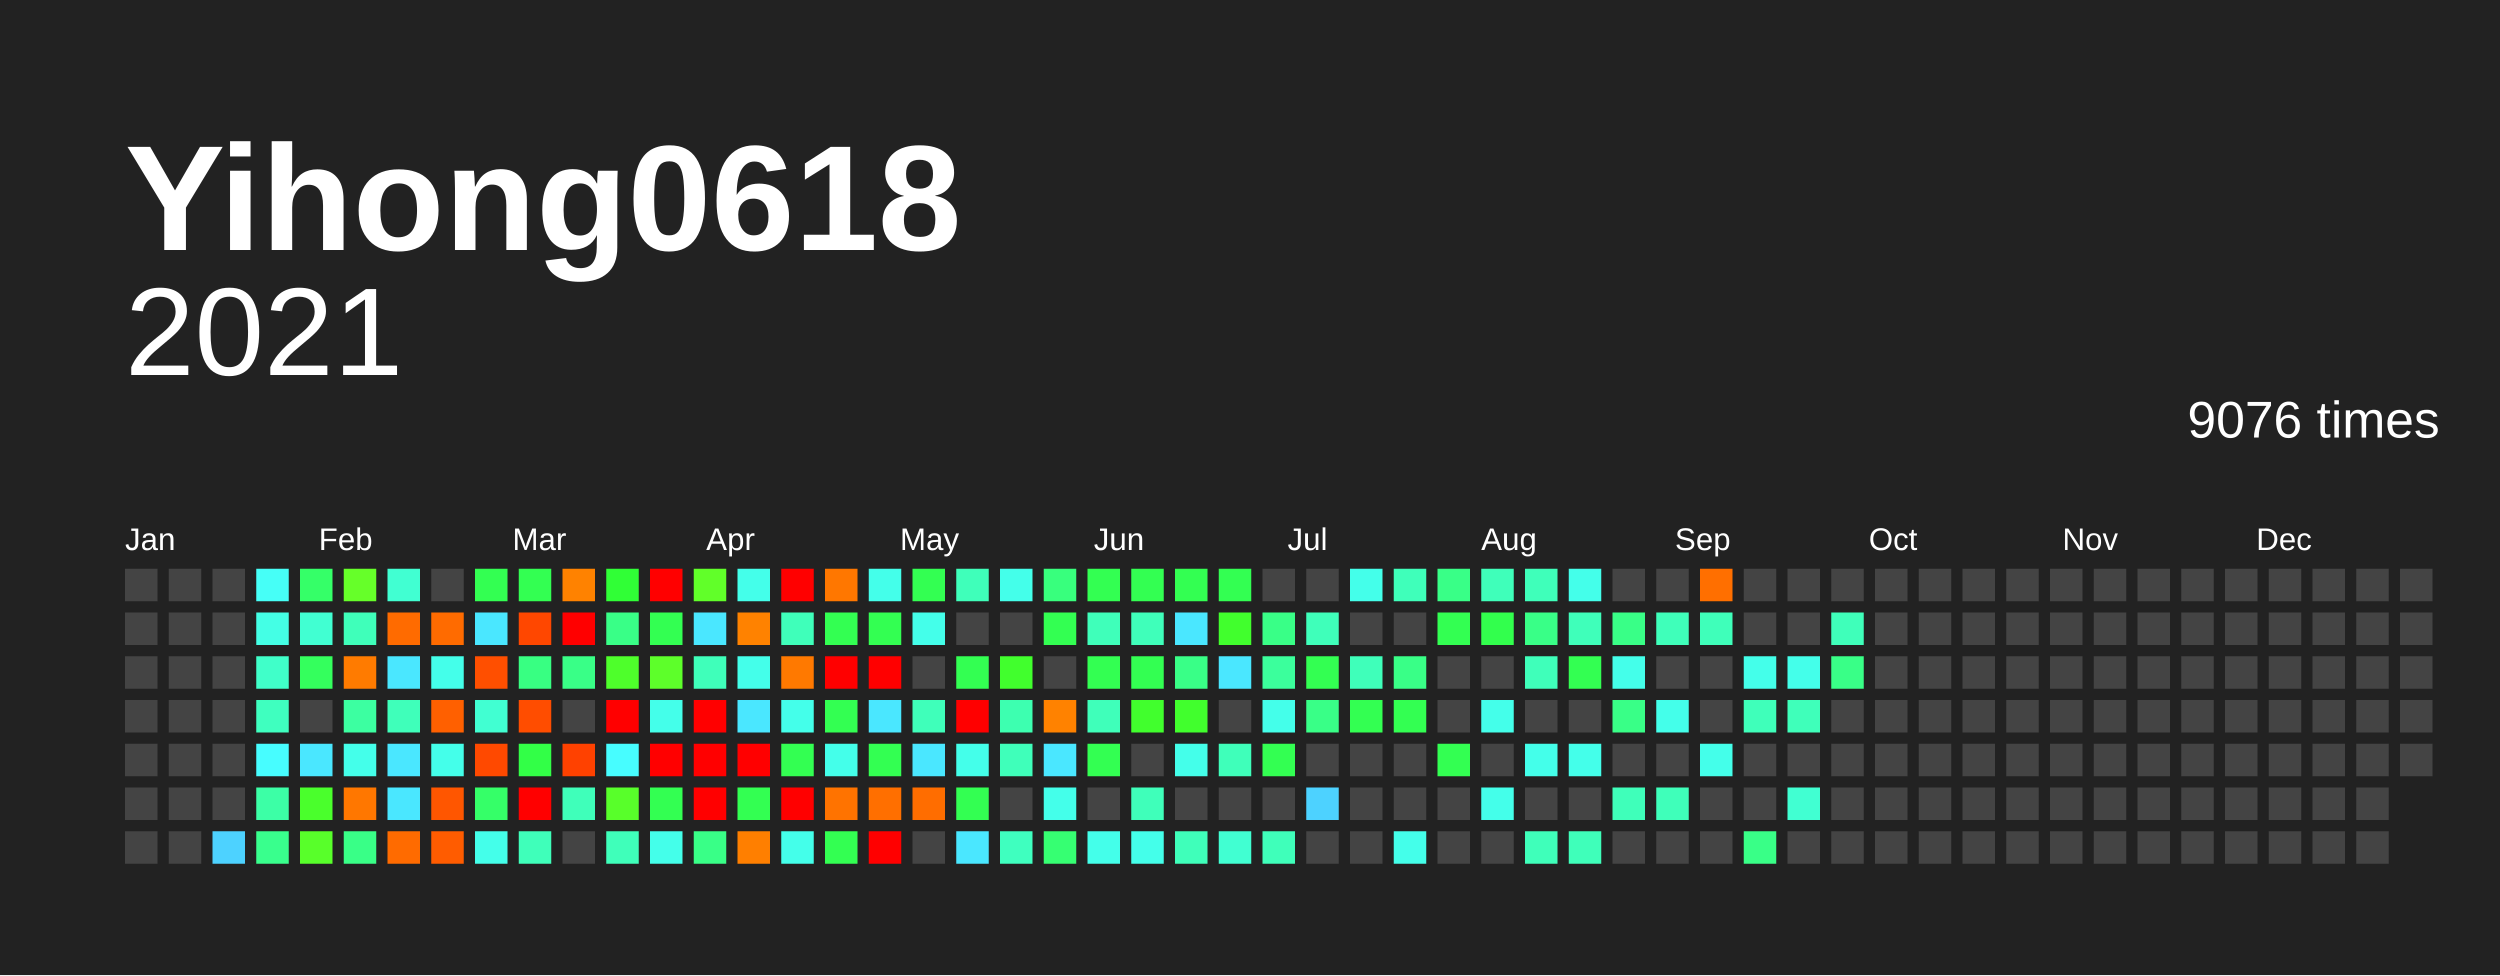
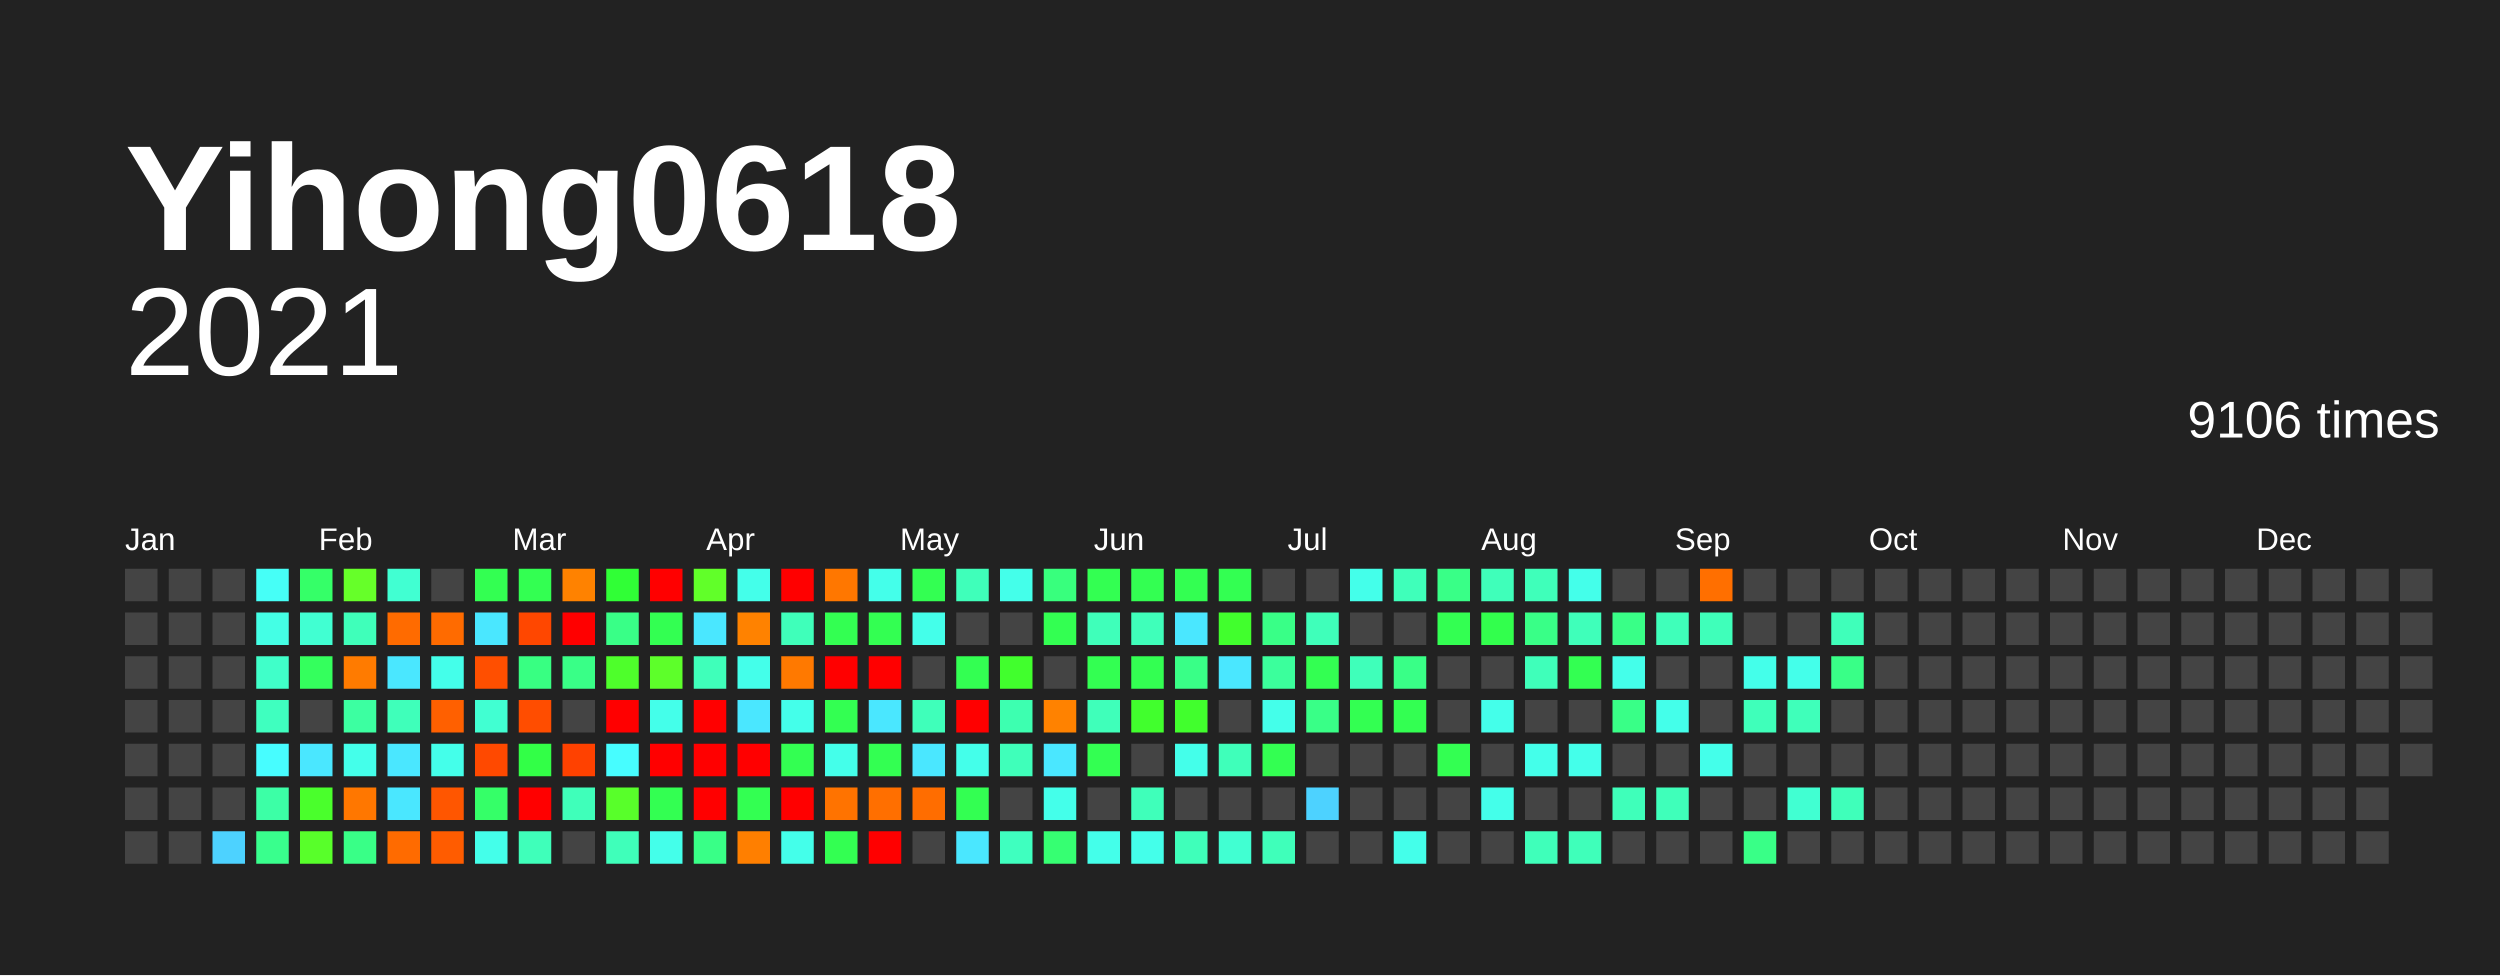
<svg xmlns="http://www.w3.org/2000/svg" baseProfile="full" height="78mm" version="1.1" viewBox="0,0,200,78" width="200mm">
  <defs />
  <rect fill="#222222" height="78" width="200" x="0" y="0" />
  <text fill="#FFFFFF" style="font-size:12px; font-family:Arial; font-weight:bold;" x="10" y="20">Yihong0618</text>
  <text alignment-baseline="hanging" fill="#FFFFFF" style="font-size:10.0px; font-family:Arial;" x="10" y="30">2021</text>
-   <text alignment-baseline="hanging" fill="#FFFFFF" style="font-size:4.125px; font-family:Arial;" x="175" y="35">9076 times</text>
+   <text alignment-baseline="hanging" fill="#FFFFFF" style="font-size:4.125px; font-family:Arial;" x="175" y="35">9106 times</text>
  <text fill="#FFFFFF" style="font-size:2.5px; font-family:Arial" x="10.0" y="44">Jan</text>
  <text fill="#FFFFFF" style="font-size:2.5px; font-family:Arial" x="25.5" y="44">Feb</text>
  <text fill="#FFFFFF" style="font-size:2.5px; font-family:Arial" x="41.0" y="44">Mar</text>
  <text fill="#FFFFFF" style="font-size:2.5px; font-family:Arial" x="56.5" y="44">Apr</text>
  <text fill="#FFFFFF" style="font-size:2.5px; font-family:Arial" x="72.0" y="44">May</text>
  <text fill="#FFFFFF" style="font-size:2.5px; font-family:Arial" x="87.5" y="44">Jun</text>
  <text fill="#FFFFFF" style="font-size:2.5px; font-family:Arial" x="103.0" y="44">Jul</text>
  <text fill="#FFFFFF" style="font-size:2.5px; font-family:Arial" x="118.5" y="44">Aug</text>
  <text fill="#FFFFFF" style="font-size:2.5px; font-family:Arial" x="134.0" y="44">Sep</text>
  <text fill="#FFFFFF" style="font-size:2.5px; font-family:Arial" x="149.5" y="44">Oct</text>
  <text fill="#FFFFFF" style="font-size:2.5px; font-family:Arial" x="165.0" y="44">Nov</text>
  <text fill="#FFFFFF" style="font-size:2.5px; font-family:Arial" x="180.5" y="44">Dec</text>
  <rect fill="#444444" height="2.6" width="2.6" x="10.0" y="45.5" />
  <rect fill="#444444" height="2.6" width="2.6" x="10.0" y="49.0" />
  <rect fill="#444444" height="2.6" width="2.6" x="10.0" y="52.5" />
  <rect fill="#444444" height="2.6" width="2.6" x="10.0" y="56.0" />
  <rect fill="#444444" height="2.6" width="2.6" x="10.0" y="59.5" />
  <rect fill="#444444" height="2.6" width="2.6" x="10.0" y="63.0" />
  <rect fill="#444444" height="2.6" width="2.6" x="10.0" y="66.5" />
  <rect fill="#444444" height="2.6" width="2.6" x="13.5" y="45.5" />
  <rect fill="#444444" height="2.6" width="2.6" x="13.5" y="49.0" />
  <rect fill="#444444" height="2.6" width="2.6" x="13.5" y="52.5" />
  <rect fill="#444444" height="2.6" width="2.6" x="13.5" y="56.0" />
  <rect fill="#444444" height="2.6" width="2.6" x="13.5" y="59.5" />
  <rect fill="#444444" height="2.6" width="2.6" x="13.5" y="63.0" />
  <rect fill="#444444" height="2.6" width="2.6" x="13.5" y="66.5" />
  <rect fill="#444444" height="2.6" width="2.6" x="17.0" y="45.5" />
  <rect fill="#444444" height="2.6" width="2.6" x="17.0" y="49.0" />
  <rect fill="#444444" height="2.6" width="2.6" x="17.0" y="52.5" />
  <rect fill="#444444" height="2.6" width="2.6" x="17.0" y="56.0" />
  <rect fill="#444444" height="2.6" width="2.6" x="17.0" y="59.5" />
  <rect fill="#444444" height="2.6" width="2.6" x="17.0" y="63.0" />
  <rect fill="#4dd2ff" height="2.6" width="2.6" x="17.0" y="66.5" />
  <rect fill="#46fff7" height="2.6" width="2.6" x="20.5" y="45.5" />
  <rect fill="#44ffe5" height="2.6" width="2.6" x="20.5" y="49.0" />
  <rect fill="#40ffc9" height="2.6" width="2.6" x="20.5" y="52.5" />
  <rect fill="#3fffbf" height="2.6" width="2.6" x="20.5" y="56.0" />
  <rect fill="#47fdff" height="2.6" width="2.6" x="20.5" y="59.5" />
  <rect fill="#3cffa6" height="2.6" width="2.6" x="20.5" y="63.0" />
  <rect fill="#39ff8d" height="2.6" width="2.6" x="20.5" y="66.5" />
  <rect fill="#35ff68" height="2.6" width="2.6" x="24.0" y="45.5" />
  <rect fill="#41ffd2" height="2.6" width="2.6" x="24.0" y="49.0" />
  <rect fill="#34ff5d" height="2.6" width="2.6" x="24.0" y="52.5" />
  <rect fill="#444444" height="2.6" width="2.6" x="24.0" y="56.0" />
  <rect fill="#4ae7ff" height="2.6" width="2.6" x="24.0" y="59.5" />
  <rect fill="#4aff2c" height="2.6" width="2.6" x="24.0" y="63.0" />
  <rect fill="#58ff2a" height="2.6" width="2.6" x="24.0" y="66.5" />
  <rect fill="#66ff29" height="2.6" width="2.6" x="27.5" y="45.5" />
  <rect fill="#3fffba" height="2.6" width="2.6" x="27.5" y="49.0" />
  <rect fill="#ff7b00" height="2.6" width="2.6" x="27.5" y="52.5" />
  <rect fill="#3cffa1" height="2.6" width="2.6" x="27.5" y="56.0" />
  <rect fill="#44ffea" height="2.6" width="2.6" x="27.5" y="59.5" />
  <rect fill="#ff7700" height="2.6" width="2.6" x="27.5" y="63.0" />
  <rect fill="#39ff87" height="2.6" width="2.6" x="27.5" y="66.5" />
  <rect fill="#41ffd2" height="2.6" width="2.6" x="31.0" y="45.5" />
  <rect fill="#ff6b00" height="2.6" width="2.6" x="31.0" y="49.0" />
  <rect fill="#4ae7ff" height="2.6" width="2.6" x="31.0" y="52.5" />
  <rect fill="#3fffba" height="2.6" width="2.6" x="31.0" y="56.0" />
  <rect fill="#4ae7ff" height="2.6" width="2.6" x="31.0" y="59.5" />
  <rect fill="#4ae7ff" height="2.6" width="2.6" x="31.0" y="63.0" />
  <rect fill="#ff6b00" height="2.6" width="2.6" x="31.0" y="66.5" />
  <rect fill="#444444" height="2.6" width="2.6" x="34.5" y="45.5" />
  <rect fill="#ff6b00" height="2.6" width="2.6" x="34.5" y="49.0" />
  <rect fill="#44ffea" height="2.6" width="2.6" x="34.5" y="52.5" />
  <rect fill="#ff6000" height="2.6" width="2.6" x="34.5" y="56.0" />
  <rect fill="#44ffea" height="2.6" width="2.6" x="34.5" y="59.5" />
  <rect fill="#ff5600" height="2.6" width="2.6" x="34.5" y="63.0" />
  <rect fill="#ff5c00" height="2.6" width="2.6" x="34.5" y="66.5" />
  <rect fill="#33ff52" height="2.6" width="2.6" x="38.0" y="45.5" />
  <rect fill="#4ae7ff" height="2.6" width="2.6" x="38.0" y="49.0" />
  <rect fill="#ff4f00" height="2.6" width="2.6" x="38.0" y="52.5" />
  <rect fill="#41ffd2" height="2.6" width="2.6" x="38.0" y="56.0" />
  <rect fill="#ff4900" height="2.6" width="2.6" x="38.0" y="59.5" />
  <rect fill="#35ff68" height="2.6" width="2.6" x="38.0" y="63.0" />
  <rect fill="#44ffea" height="2.6" width="2.6" x="38.0" y="66.5" />
  <rect fill="#33ff52" height="2.6" width="2.6" x="41.5" y="45.5" />
  <rect fill="#ff4700" height="2.6" width="2.6" x="41.5" y="49.0" />
  <rect fill="#38ff82" height="2.6" width="2.6" x="41.5" y="52.5" />
  <rect fill="#ff4d00" height="2.6" width="2.6" x="41.5" y="56.0" />
  <rect fill="#32ff47" height="2.6" width="2.6" x="41.5" y="59.5" />
  <rect fill="red" height="2.6" width="2.6" x="41.5" y="63.0" />
  <rect fill="#3fffba" height="2.6" width="2.6" x="41.5" y="66.5" />
  <rect fill="#ff8200" height="2.6" width="2.6" x="45.0" y="45.5" />
  <rect fill="red" height="2.6" width="2.6" x="45.0" y="49.0" />
  <rect fill="#39ff87" height="2.6" width="2.6" x="45.0" y="52.5" />
  <rect fill="#444444" height="2.6" width="2.6" x="45.0" y="56.0" />
  <rect fill="#ff4100" height="2.6" width="2.6" x="45.0" y="59.5" />
  <rect fill="#3fffba" height="2.6" width="2.6" x="45.0" y="63.0" />
  <rect fill="#444444" height="2.6" width="2.6" x="45.0" y="66.5" />
  <rect fill="#30ff36" height="2.6" width="2.6" x="48.5" y="45.5" />
  <rect fill="#39ff87" height="2.6" width="2.6" x="48.5" y="49.0" />
  <rect fill="#4eff2b" height="2.6" width="2.6" x="48.5" y="52.5" />
  <rect fill="red" height="2.6" width="2.6" x="48.5" y="56.0" />
  <rect fill="#47fdff" height="2.6" width="2.6" x="48.5" y="59.5" />
  <rect fill="#58ff2a" height="2.6" width="2.6" x="48.5" y="63.0" />
  <rect fill="#3fffba" height="2.6" width="2.6" x="48.5" y="66.5" />
  <rect fill="red" height="2.6" width="2.6" x="52.0" y="45.5" />
  <rect fill="#33ff52" height="2.6" width="2.6" x="52.0" y="49.0" />
  <rect fill="#5dff2a" height="2.6" width="2.6" x="52.0" y="52.5" />
  <rect fill="#44ffea" height="2.6" width="2.6" x="52.0" y="56.0" />
  <rect fill="red" height="2.6" width="2.6" x="52.0" y="59.5" />
  <rect fill="#33ff52" height="2.6" width="2.6" x="52.0" y="63.0" />
  <rect fill="#44ffea" height="2.6" width="2.6" x="52.0" y="66.5" />
  <rect fill="#61ff29" height="2.6" width="2.6" x="55.5" y="45.5" />
  <rect fill="#4ae7ff" height="2.6" width="2.6" x="55.5" y="49.0" />
  <rect fill="#3fffba" height="2.6" width="2.6" x="55.5" y="52.5" />
  <rect fill="red" height="2.6" width="2.6" x="55.5" y="56.0" />
  <rect fill="red" height="2.6" width="2.6" x="55.5" y="59.5" />
  <rect fill="red" height="2.6" width="2.6" x="55.5" y="63.0" />
  <rect fill="#39ff87" height="2.6" width="2.6" x="55.5" y="66.5" />
  <rect fill="#44ffea" height="2.6" width="2.6" x="59.0" y="45.5" />
  <rect fill="#ff8200" height="2.6" width="2.6" x="59.0" y="49.0" />
  <rect fill="#44ffea" height="2.6" width="2.6" x="59.0" y="52.5" />
  <rect fill="#4ae7ff" height="2.6" width="2.6" x="59.0" y="56.0" />
  <rect fill="red" height="2.6" width="2.6" x="59.0" y="59.5" />
  <rect fill="#33ff52" height="2.6" width="2.6" x="59.0" y="63.0" />
  <rect fill="#ff7f00" height="2.6" width="2.6" x="59.0" y="66.5" />
  <rect fill="red" height="2.6" width="2.6" x="62.5" y="45.5" />
  <rect fill="#3fffba" height="2.6" width="2.6" x="62.5" y="49.0" />
  <rect fill="#ff7900" height="2.6" width="2.6" x="62.5" y="52.5" />
  <rect fill="#44ffea" height="2.6" width="2.6" x="62.5" y="56.0" />
  <rect fill="#33ff52" height="2.6" width="2.6" x="62.5" y="59.5" />
  <rect fill="red" height="2.6" width="2.6" x="62.5" y="63.0" />
  <rect fill="#44ffea" height="2.6" width="2.6" x="62.5" y="66.5" />
  <rect fill="#ff7700" height="2.6" width="2.6" x="66.0" y="45.5" />
  <rect fill="#33ff52" height="2.6" width="2.6" x="66.0" y="49.0" />
  <rect fill="red" height="2.6" width="2.6" x="66.0" y="52.5" />
  <rect fill="#33ff52" height="2.6" width="2.6" x="66.0" y="56.0" />
  <rect fill="#44ffea" height="2.6" width="2.6" x="66.0" y="59.5" />
  <rect fill="#ff7300" height="2.6" width="2.6" x="66.0" y="63.0" />
  <rect fill="#33ff52" height="2.6" width="2.6" x="66.0" y="66.5" />
  <rect fill="#44ffea" height="2.6" width="2.6" x="69.5" y="45.5" />
  <rect fill="#33ff52" height="2.6" width="2.6" x="69.5" y="49.0" />
  <rect fill="red" height="2.6" width="2.6" x="69.5" y="52.5" />
  <rect fill="#4ae7ff" height="2.6" width="2.6" x="69.5" y="56.0" />
  <rect fill="#33ff52" height="2.6" width="2.6" x="69.5" y="59.5" />
  <rect fill="#ff6f00" height="2.6" width="2.6" x="69.5" y="63.0" />
  <rect fill="red" height="2.6" width="2.6" x="69.5" y="66.5" />
  <rect fill="#33ff52" height="2.6" width="2.6" x="73.0" y="45.5" />
  <rect fill="#44ffea" height="2.6" width="2.6" x="73.0" y="49.0" />
  <rect fill="#444444" height="2.6" width="2.6" x="73.0" y="52.5" />
  <rect fill="#3fffba" height="2.6" width="2.6" x="73.0" y="56.0" />
  <rect fill="#4ae7ff" height="2.6" width="2.6" x="73.0" y="59.5" />
  <rect fill="#ff6d00" height="2.6" width="2.6" x="73.0" y="63.0" />
  <rect fill="#444444" height="2.6" width="2.6" x="73.0" y="66.5" />
  <rect fill="#3fffba" height="2.6" width="2.6" x="76.5" y="45.5" />
  <rect fill="#444444" height="2.6" width="2.6" x="76.5" y="49.0" />
  <rect fill="#33ff52" height="2.6" width="2.6" x="76.5" y="52.5" />
  <rect fill="red" height="2.6" width="2.6" x="76.5" y="56.0" />
  <rect fill="#44ffea" height="2.6" width="2.6" x="76.5" y="59.5" />
  <rect fill="#33ff52" height="2.6" width="2.6" x="76.5" y="63.0" />
  <rect fill="#4ae7ff" height="2.6" width="2.6" x="76.5" y="66.5" />
  <rect fill="#44ffea" height="2.6" width="2.6" x="80.0" y="45.5" />
  <rect fill="#444444" height="2.6" width="2.6" x="80.0" y="49.0" />
  <rect fill="#41ff2d" height="2.6" width="2.6" x="80.0" y="52.5" />
  <rect fill="#3dffb0" height="2.6" width="2.6" x="80.0" y="56.0" />
  <rect fill="#3fffba" height="2.6" width="2.6" x="80.0" y="59.5" />
  <rect fill="#444444" height="2.6" width="2.6" x="80.0" y="63.0" />
  <rect fill="#3fffbf" height="2.6" width="2.6" x="80.0" y="66.5" />
  <rect fill="#38ff7d" height="2.6" width="2.6" x="83.5" y="45.5" />
  <rect fill="#33ff52" height="2.6" width="2.6" x="83.5" y="49.0" />
  <rect fill="#444444" height="2.6" width="2.6" x="83.5" y="52.5" />
  <rect fill="#ff8200" height="2.6" width="2.6" x="83.5" y="56.0" />
  <rect fill="#4ae7ff" height="2.6" width="2.6" x="83.5" y="59.5" />
  <rect fill="#44ffea" height="2.6" width="2.6" x="83.5" y="63.0" />
  <rect fill="#36ff72" height="2.6" width="2.6" x="83.5" y="66.5" />
  <rect fill="#33ff52" height="2.6" width="2.6" x="87.0" y="45.5" />
  <rect fill="#3fffba" height="2.6" width="2.6" x="87.0" y="49.0" />
  <rect fill="#33ff52" height="2.6" width="2.6" x="87.0" y="52.5" />
  <rect fill="#3fffba" height="2.6" width="2.6" x="87.0" y="56.0" />
  <rect fill="#33ff52" height="2.6" width="2.6" x="87.0" y="59.5" />
  <rect fill="#444444" height="2.6" width="2.6" x="87.0" y="63.0" />
  <rect fill="#44ffea" height="2.6" width="2.6" x="87.0" y="66.5" />
  <rect fill="#33ff52" height="2.6" width="2.6" x="90.5" y="45.5" />
  <rect fill="#3fffba" height="2.6" width="2.6" x="90.5" y="49.0" />
  <rect fill="#33ff52" height="2.6" width="2.6" x="90.5" y="52.5" />
  <rect fill="#41ff2d" height="2.6" width="2.6" x="90.5" y="56.0" />
  <rect fill="#444444" height="2.6" width="2.6" x="90.5" y="59.5" />
  <rect fill="#3fffba" height="2.6" width="2.6" x="90.5" y="63.0" />
  <rect fill="#44ffea" height="2.6" width="2.6" x="90.5" y="66.5" />
  <rect fill="#33ff52" height="2.6" width="2.6" x="94.0" y="45.5" />
  <rect fill="#4ae7ff" height="2.6" width="2.6" x="94.0" y="49.0" />
  <rect fill="#39ff87" height="2.6" width="2.6" x="94.0" y="52.5" />
  <rect fill="#41ff2d" height="2.6" width="2.6" x="94.0" y="56.0" />
  <rect fill="#44ffea" height="2.6" width="2.6" x="94.0" y="59.5" />
  <rect fill="#444444" height="2.6" width="2.6" x="94.0" y="63.0" />
  <rect fill="#3fffba" height="2.6" width="2.6" x="94.0" y="66.5" />
  <rect fill="#33ff52" height="2.6" width="2.6" x="97.5" y="45.5" />
  <rect fill="#41ff2d" height="2.6" width="2.6" x="97.5" y="49.0" />
  <rect fill="#4ae7ff" height="2.6" width="2.6" x="97.5" y="52.5" />
  <rect fill="#444444" height="2.6" width="2.6" x="97.5" y="56.0" />
  <rect fill="#3fffba" height="2.6" width="2.6" x="97.5" y="59.5" />
  <rect fill="#444444" height="2.6" width="2.6" x="97.5" y="63.0" />
  <rect fill="#41ffd2" height="2.6" width="2.6" x="97.5" y="66.5" />
  <rect fill="#444444" height="2.6" width="2.6" x="101.0" y="45.5" />
  <rect fill="#39ff87" height="2.6" width="2.6" x="101.0" y="49.0" />
  <rect fill="#3bff9c" height="2.6" width="2.6" x="101.0" y="52.5" />
  <rect fill="#44ffea" height="2.6" width="2.6" x="101.0" y="56.0" />
  <rect fill="#33ff52" height="2.6" width="2.6" x="101.0" y="59.5" />
  <rect fill="#444444" height="2.6" width="2.6" x="101.0" y="63.0" />
  <rect fill="#3fffba" height="2.6" width="2.6" x="101.0" y="66.5" />
  <rect fill="#444444" height="2.6" width="2.6" x="104.5" y="45.5" />
  <rect fill="#3fffba" height="2.6" width="2.6" x="104.5" y="49.0" />
  <rect fill="#33ff52" height="2.6" width="2.6" x="104.5" y="52.5" />
  <rect fill="#39ff87" height="2.6" width="2.6" x="104.5" y="56.0" />
  <rect fill="#444444" height="2.6" width="2.6" x="104.5" y="59.5" />
  <rect fill="#4dd2ff" height="2.6" width="2.6" x="104.5" y="63.0" />
  <rect fill="#444444" height="2.6" width="2.6" x="104.5" y="66.5" />
  <rect fill="#44ffea" height="2.6" width="2.6" x="108.0" y="45.5" />
  <rect fill="#444444" height="2.6" width="2.6" x="108.0" y="49.0" />
  <rect fill="#3fffba" height="2.6" width="2.6" x="108.0" y="52.5" />
  <rect fill="#33ff52" height="2.6" width="2.6" x="108.0" y="56.0" />
  <rect fill="#444444" height="2.6" width="2.6" x="108.0" y="59.5" />
  <rect fill="#444444" height="2.6" width="2.6" x="108.0" y="63.0" />
  <rect fill="#444444" height="2.6" width="2.6" x="108.0" y="66.5" />
  <rect fill="#3fffba" height="2.6" width="2.6" x="111.5" y="45.5" />
  <rect fill="#444444" height="2.6" width="2.6" x="111.5" y="49.0" />
  <rect fill="#39ff87" height="2.6" width="2.6" x="111.5" y="52.5" />
  <rect fill="#33ff52" height="2.6" width="2.6" x="111.5" y="56.0" />
  <rect fill="#444444" height="2.6" width="2.6" x="111.5" y="59.5" />
  <rect fill="#444444" height="2.6" width="2.6" x="111.5" y="63.0" />
  <rect fill="#44ffea" height="2.6" width="2.6" x="111.5" y="66.5" />
  <rect fill="#39ff87" height="2.6" width="2.6" x="115.0" y="45.5" />
  <rect fill="#33ff52" height="2.6" width="2.6" x="115.0" y="49.0" />
  <rect fill="#444444" height="2.6" width="2.6" x="115.0" y="52.5" />
  <rect fill="#444444" height="2.6" width="2.6" x="115.0" y="56.0" />
  <rect fill="#33ff52" height="2.6" width="2.6" x="115.0" y="59.5" />
  <rect fill="#444444" height="2.6" width="2.6" x="115.0" y="63.0" />
  <rect fill="#444444" height="2.6" width="2.6" x="115.0" y="66.5" />
  <rect fill="#3fffba" height="2.6" width="2.6" x="118.5" y="45.5" />
  <rect fill="#32ff4d" height="2.6" width="2.6" x="118.5" y="49.0" />
  <rect fill="#444444" height="2.6" width="2.6" x="118.5" y="52.5" />
  <rect fill="#44ffea" height="2.6" width="2.6" x="118.5" y="56.0" />
  <rect fill="#444444" height="2.6" width="2.6" x="118.5" y="59.5" />
  <rect fill="#44ffea" height="2.6" width="2.6" x="118.5" y="63.0" />
  <rect fill="#444444" height="2.6" width="2.6" x="118.5" y="66.5" />
  <rect fill="#3fffba" height="2.6" width="2.6" x="122.0" y="45.5" />
  <rect fill="#39ff87" height="2.6" width="2.6" x="122.0" y="49.0" />
  <rect fill="#3fffba" height="2.6" width="2.6" x="122.0" y="52.5" />
  <rect fill="#444444" height="2.6" width="2.6" x="122.0" y="56.0" />
  <rect fill="#44ffea" height="2.6" width="2.6" x="122.0" y="59.5" />
  <rect fill="#444444" height="2.6" width="2.6" x="122.0" y="63.0" />
  <rect fill="#3fffba" height="2.6" width="2.6" x="122.0" y="66.5" />
  <rect fill="#44ffea" height="2.6" width="2.6" x="125.5" y="45.5" />
  <rect fill="#3fffba" height="2.6" width="2.6" x="125.5" y="49.0" />
  <rect fill="#33ff52" height="2.6" width="2.6" x="125.5" y="52.5" />
  <rect fill="#444444" height="2.6" width="2.6" x="125.5" y="56.0" />
  <rect fill="#44ffea" height="2.6" width="2.6" x="125.5" y="59.5" />
  <rect fill="#444444" height="2.6" width="2.6" x="125.5" y="63.0" />
  <rect fill="#3fffba" height="2.6" width="2.6" x="125.5" y="66.5" />
  <rect fill="#444444" height="2.6" width="2.6" x="129.0" y="45.5" />
  <rect fill="#39ff87" height="2.6" width="2.6" x="129.0" y="49.0" />
  <rect fill="#44ffea" height="2.6" width="2.6" x="129.0" y="52.5" />
  <rect fill="#39ff87" height="2.6" width="2.6" x="129.0" y="56.0" />
  <rect fill="#444444" height="2.6" width="2.6" x="129.0" y="59.5" />
  <rect fill="#3fffba" height="2.6" width="2.6" x="129.0" y="63.0" />
  <rect fill="#444444" height="2.6" width="2.6" x="129.0" y="66.5" />
  <rect fill="#444444" height="2.6" width="2.6" x="132.5" y="45.5" />
  <rect fill="#3fffba" height="2.6" width="2.6" x="132.5" y="49.0" />
  <rect fill="#444444" height="2.6" width="2.6" x="132.5" y="52.5" />
  <rect fill="#44ffea" height="2.6" width="2.6" x="132.5" y="56.0" />
  <rect fill="#444444" height="2.6" width="2.6" x="132.5" y="59.5" />
  <rect fill="#3fffba" height="2.6" width="2.6" x="132.5" y="63.0" />
  <rect fill="#444444" height="2.6" width="2.6" x="132.5" y="66.5" />
  <rect fill="#ff6f00" height="2.6" width="2.6" x="136.0" y="45.5" />
  <rect fill="#3fffba" height="2.6" width="2.6" x="136.0" y="49.0" />
  <rect fill="#444444" height="2.6" width="2.6" x="136.0" y="52.5" />
  <rect fill="#444444" height="2.6" width="2.6" x="136.0" y="56.0" />
  <rect fill="#44ffea" height="2.6" width="2.6" x="136.0" y="59.5" />
  <rect fill="#444444" height="2.6" width="2.6" x="136.0" y="63.0" />
  <rect fill="#444444" height="2.6" width="2.6" x="136.0" y="66.5" />
  <rect fill="#444444" height="2.6" width="2.6" x="139.5" y="45.5" />
  <rect fill="#444444" height="2.6" width="2.6" x="139.5" y="49.0" />
  <rect fill="#44ffea" height="2.6" width="2.6" x="139.5" y="52.5" />
  <rect fill="#3fffba" height="2.6" width="2.6" x="139.5" y="56.0" />
  <rect fill="#444444" height="2.6" width="2.6" x="139.5" y="59.5" />
  <rect fill="#444444" height="2.6" width="2.6" x="139.5" y="63.0" />
  <rect fill="#39ff87" height="2.6" width="2.6" x="139.5" y="66.5" />
  <rect fill="#444444" height="2.6" width="2.6" x="143.0" y="45.5" />
  <rect fill="#444444" height="2.6" width="2.6" x="143.0" y="49.0" />
  <rect fill="#44ffea" height="2.6" width="2.6" x="143.0" y="52.5" />
  <rect fill="#3fffba" height="2.6" width="2.6" x="143.0" y="56.0" />
  <rect fill="#444444" height="2.6" width="2.6" x="143.0" y="59.5" />
  <rect fill="#41ffd2" height="2.6" width="2.6" x="143.0" y="63.0" />
  <rect fill="#444444" height="2.6" width="2.6" x="143.0" y="66.5" />
  <rect fill="#444444" height="2.6" width="2.6" x="146.5" y="45.5" />
  <rect fill="#3fffba" height="2.6" width="2.6" x="146.5" y="49.0" />
  <rect fill="#39ff87" height="2.6" width="2.6" x="146.5" y="52.5" />
  <rect fill="#444444" height="2.6" width="2.6" x="146.5" y="56.0" />
  <rect fill="#444444" height="2.6" width="2.6" x="146.5" y="59.5" />
-   <rect fill="#444444" height="2.6" width="2.6" x="146.5" y="63.0" />
+   <rect fill="#3fffba" height="2.6" width="2.6" x="146.5" y="63.0" />
  <rect fill="#444444" height="2.6" width="2.6" x="146.5" y="66.5" />
  <rect fill="#444444" height="2.6" width="2.6" x="150.0" y="45.5" />
  <rect fill="#444444" height="2.6" width="2.6" x="150.0" y="49.0" />
  <rect fill="#444444" height="2.6" width="2.6" x="150.0" y="52.5" />
  <rect fill="#444444" height="2.6" width="2.6" x="150.0" y="56.0" />
  <rect fill="#444444" height="2.6" width="2.6" x="150.0" y="59.5" />
  <rect fill="#444444" height="2.6" width="2.6" x="150.0" y="63.0" />
  <rect fill="#444444" height="2.6" width="2.6" x="150.0" y="66.5" />
  <rect fill="#444444" height="2.6" width="2.6" x="153.5" y="45.5" />
  <rect fill="#444444" height="2.6" width="2.6" x="153.5" y="49.0" />
  <rect fill="#444444" height="2.6" width="2.6" x="153.5" y="52.5" />
  <rect fill="#444444" height="2.6" width="2.6" x="153.5" y="56.0" />
  <rect fill="#444444" height="2.6" width="2.6" x="153.5" y="59.5" />
  <rect fill="#444444" height="2.6" width="2.6" x="153.5" y="63.0" />
  <rect fill="#444444" height="2.6" width="2.6" x="153.5" y="66.5" />
  <rect fill="#444444" height="2.6" width="2.6" x="157.0" y="45.5" />
  <rect fill="#444444" height="2.6" width="2.6" x="157.0" y="49.0" />
  <rect fill="#444444" height="2.6" width="2.6" x="157.0" y="52.5" />
  <rect fill="#444444" height="2.6" width="2.6" x="157.0" y="56.0" />
  <rect fill="#444444" height="2.6" width="2.6" x="157.0" y="59.5" />
  <rect fill="#444444" height="2.6" width="2.6" x="157.0" y="63.0" />
  <rect fill="#444444" height="2.6" width="2.6" x="157.0" y="66.5" />
  <rect fill="#444444" height="2.6" width="2.6" x="160.5" y="45.5" />
  <rect fill="#444444" height="2.6" width="2.6" x="160.5" y="49.0" />
  <rect fill="#444444" height="2.6" width="2.6" x="160.5" y="52.5" />
  <rect fill="#444444" height="2.6" width="2.6" x="160.5" y="56.0" />
  <rect fill="#444444" height="2.6" width="2.6" x="160.5" y="59.5" />
  <rect fill="#444444" height="2.6" width="2.6" x="160.5" y="63.0" />
  <rect fill="#444444" height="2.6" width="2.6" x="160.5" y="66.5" />
  <rect fill="#444444" height="2.6" width="2.6" x="164.0" y="45.5" />
  <rect fill="#444444" height="2.6" width="2.6" x="164.0" y="49.0" />
  <rect fill="#444444" height="2.6" width="2.6" x="164.0" y="52.5" />
  <rect fill="#444444" height="2.6" width="2.6" x="164.0" y="56.0" />
  <rect fill="#444444" height="2.6" width="2.6" x="164.0" y="59.5" />
  <rect fill="#444444" height="2.6" width="2.6" x="164.0" y="63.0" />
  <rect fill="#444444" height="2.6" width="2.6" x="164.0" y="66.5" />
  <rect fill="#444444" height="2.6" width="2.6" x="167.5" y="45.5" />
  <rect fill="#444444" height="2.6" width="2.6" x="167.5" y="49.0" />
  <rect fill="#444444" height="2.6" width="2.6" x="167.5" y="52.5" />
  <rect fill="#444444" height="2.6" width="2.6" x="167.5" y="56.0" />
  <rect fill="#444444" height="2.6" width="2.6" x="167.5" y="59.5" />
  <rect fill="#444444" height="2.6" width="2.6" x="167.5" y="63.0" />
  <rect fill="#444444" height="2.6" width="2.6" x="167.5" y="66.5" />
  <rect fill="#444444" height="2.6" width="2.6" x="171.0" y="45.5" />
  <rect fill="#444444" height="2.6" width="2.6" x="171.0" y="49.0" />
  <rect fill="#444444" height="2.6" width="2.6" x="171.0" y="52.5" />
  <rect fill="#444444" height="2.6" width="2.6" x="171.0" y="56.0" />
  <rect fill="#444444" height="2.6" width="2.6" x="171.0" y="59.5" />
  <rect fill="#444444" height="2.6" width="2.6" x="171.0" y="63.0" />
  <rect fill="#444444" height="2.6" width="2.6" x="171.0" y="66.5" />
  <rect fill="#444444" height="2.6" width="2.6" x="174.5" y="45.5" />
  <rect fill="#444444" height="2.6" width="2.6" x="174.5" y="49.0" />
  <rect fill="#444444" height="2.6" width="2.6" x="174.5" y="52.5" />
  <rect fill="#444444" height="2.6" width="2.6" x="174.5" y="56.0" />
  <rect fill="#444444" height="2.6" width="2.6" x="174.5" y="59.5" />
  <rect fill="#444444" height="2.6" width="2.6" x="174.5" y="63.0" />
  <rect fill="#444444" height="2.6" width="2.6" x="174.5" y="66.5" />
  <rect fill="#444444" height="2.6" width="2.6" x="178.0" y="45.5" />
  <rect fill="#444444" height="2.6" width="2.6" x="178.0" y="49.0" />
  <rect fill="#444444" height="2.6" width="2.6" x="178.0" y="52.5" />
  <rect fill="#444444" height="2.6" width="2.6" x="178.0" y="56.0" />
  <rect fill="#444444" height="2.6" width="2.6" x="178.0" y="59.5" />
  <rect fill="#444444" height="2.6" width="2.6" x="178.0" y="63.0" />
  <rect fill="#444444" height="2.6" width="2.6" x="178.0" y="66.5" />
  <rect fill="#444444" height="2.6" width="2.6" x="181.5" y="45.5" />
  <rect fill="#444444" height="2.6" width="2.6" x="181.5" y="49.0" />
  <rect fill="#444444" height="2.6" width="2.6" x="181.5" y="52.5" />
  <rect fill="#444444" height="2.6" width="2.6" x="181.5" y="56.0" />
  <rect fill="#444444" height="2.6" width="2.6" x="181.5" y="59.5" />
  <rect fill="#444444" height="2.6" width="2.6" x="181.5" y="63.0" />
  <rect fill="#444444" height="2.6" width="2.6" x="181.5" y="66.5" />
  <rect fill="#444444" height="2.6" width="2.6" x="185.0" y="45.5" />
  <rect fill="#444444" height="2.6" width="2.6" x="185.0" y="49.0" />
  <rect fill="#444444" height="2.6" width="2.6" x="185.0" y="52.5" />
  <rect fill="#444444" height="2.6" width="2.6" x="185.0" y="56.0" />
  <rect fill="#444444" height="2.6" width="2.6" x="185.0" y="59.5" />
  <rect fill="#444444" height="2.6" width="2.6" x="185.0" y="63.0" />
  <rect fill="#444444" height="2.6" width="2.6" x="185.0" y="66.5" />
  <rect fill="#444444" height="2.6" width="2.6" x="188.5" y="45.5" />
  <rect fill="#444444" height="2.6" width="2.6" x="188.5" y="49.0" />
  <rect fill="#444444" height="2.6" width="2.6" x="188.5" y="52.5" />
  <rect fill="#444444" height="2.6" width="2.6" x="188.5" y="56.0" />
  <rect fill="#444444" height="2.6" width="2.6" x="188.5" y="59.5" />
  <rect fill="#444444" height="2.6" width="2.6" x="188.5" y="63.0" />
  <rect fill="#444444" height="2.6" width="2.6" x="188.5" y="66.5" />
  <rect fill="#444444" height="2.6" width="2.6" x="192.0" y="45.5" />
  <rect fill="#444444" height="2.6" width="2.6" x="192.0" y="49.0" />
  <rect fill="#444444" height="2.6" width="2.6" x="192.0" y="52.5" />
  <rect fill="#444444" height="2.6" width="2.6" x="192.0" y="56.0" />
  <rect fill="#444444" height="2.6" width="2.6" x="192.0" y="59.5" />
</svg>
